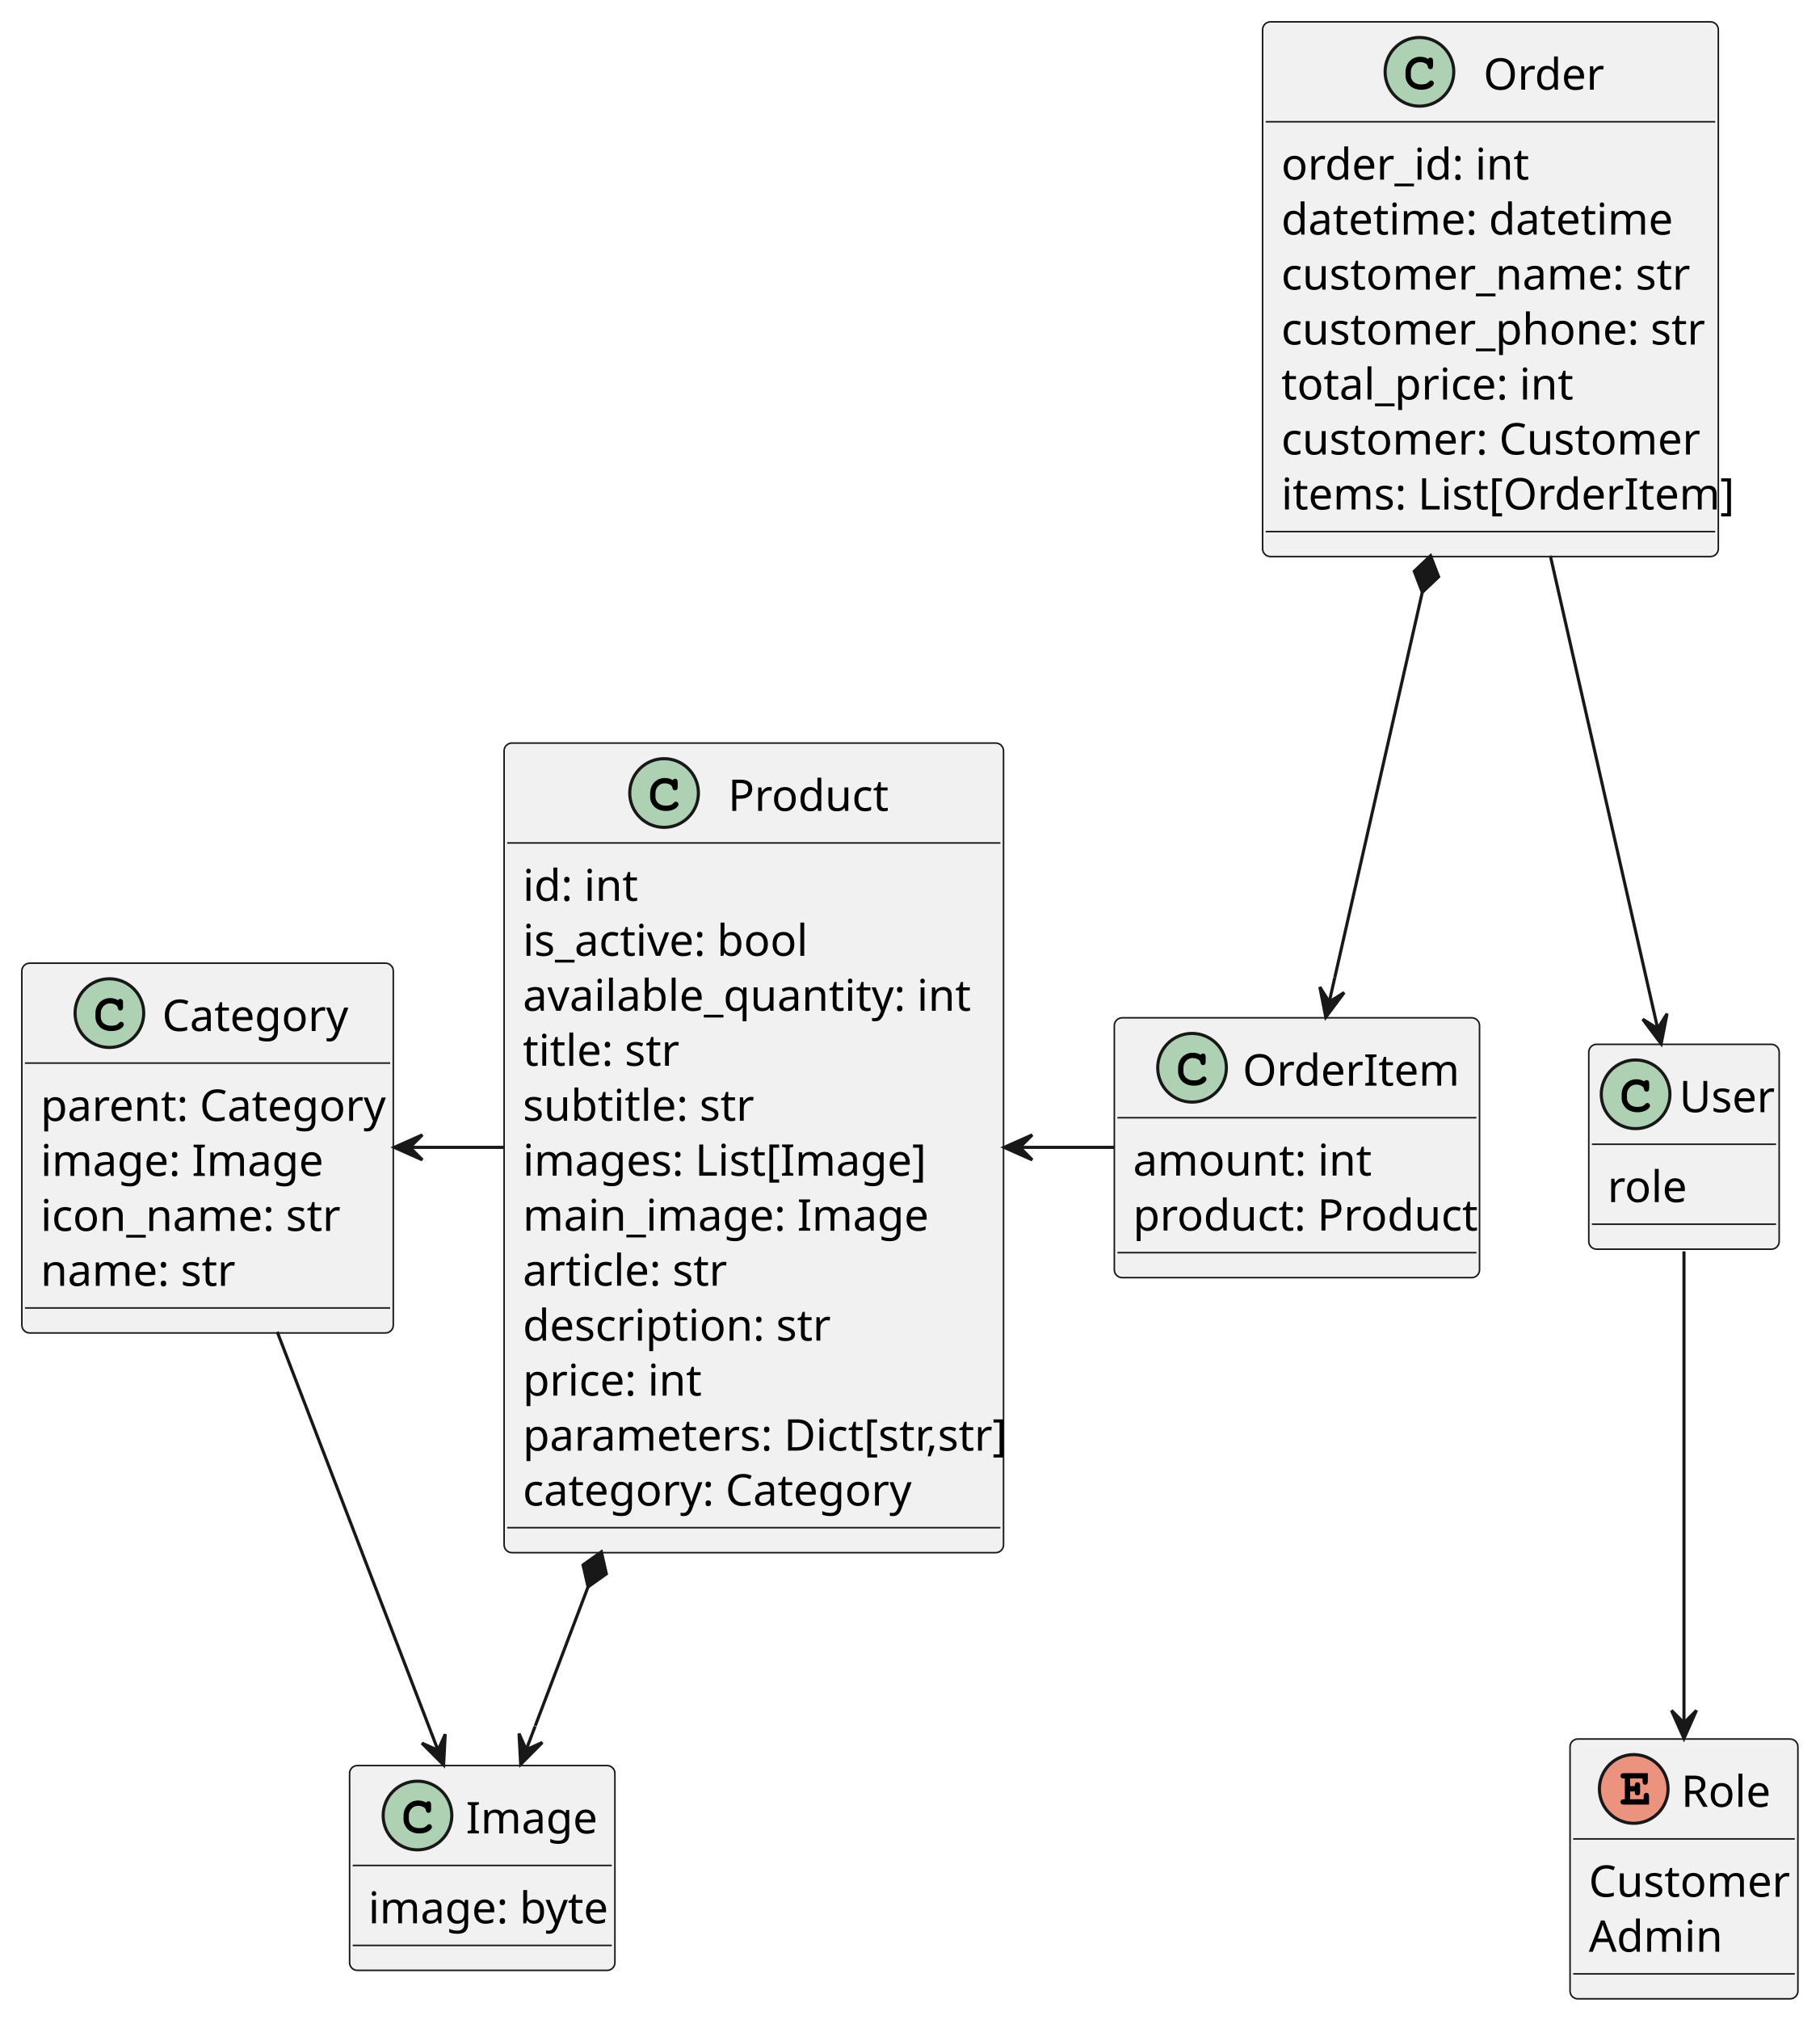
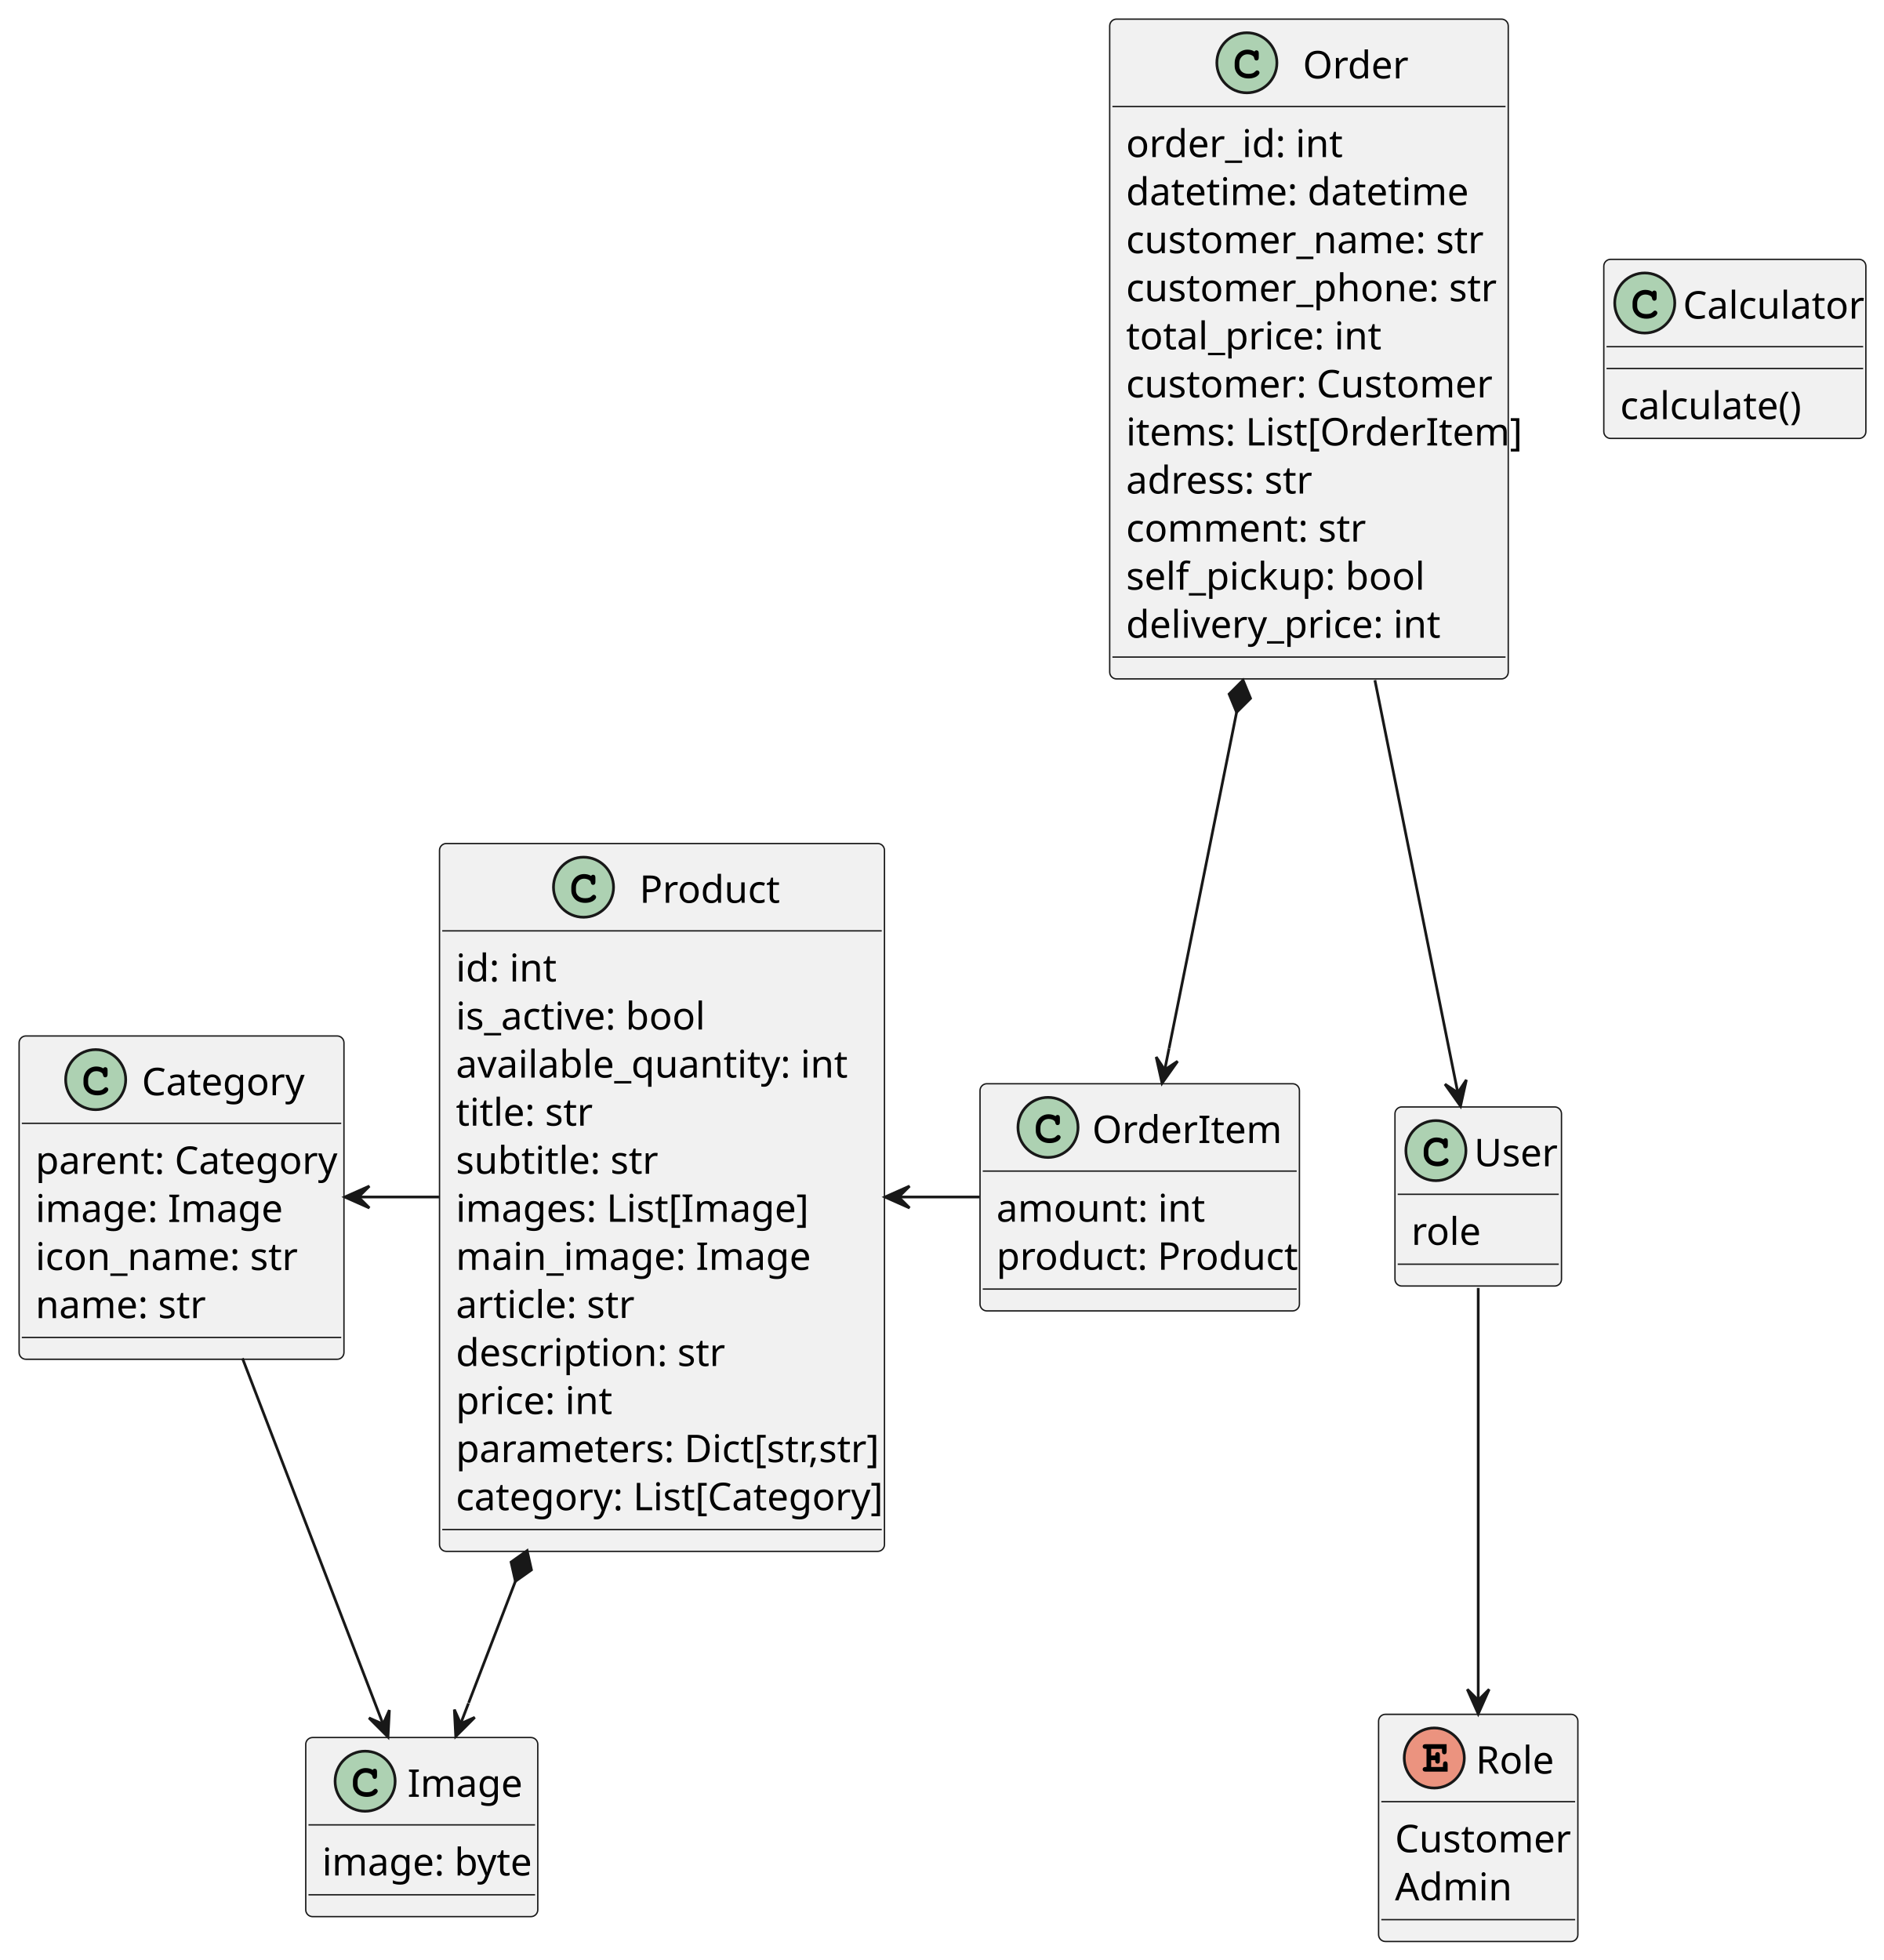
- <svg xmlns="http://www.w3.org/2000/svg" contentStyleType="text/css" height="647px" preserveAspectRatio="none" style="width:583px;height:647px;background:#FFFFFF;" version="1.1" viewBox="0 0 583 647" width="583px" zoomAndPan="magnify">
+ <svg xmlns="http://www.w3.org/2000/svg" contentStyleType="text/css" height="718px" preserveAspectRatio="none" style="width:690px;height:718px;background:#FFFFFF;" version="1.1" viewBox="0 0 690 718" width="690px" zoomAndPan="magnify">
  <defs />
  <g>
    <g id="elem_Product">
-       <rect codeLine="1" fill="#F1F1F1" height="259.312" id="Product" rx="2.5" ry="2.5" style="stroke:#181818;stroke-width:0.5;" width="160" x="161.5" y="238" />
-       <ellipse cx="212.75" cy="254" fill="#ADD1B2" rx="11" ry="11" style="stroke:#181818;stroke-width:1.0;" />
-       <path d="M215.516,249.875 Q215.672,249.656 215.859,249.547 Q216.047,249.438 216.266,249.438 Q216.641,249.438 216.875,249.695 Q217.109,249.953 217.109,250.562 L217.109,252.016 Q217.109,252.625 216.875,252.891 Q216.641,253.156 216.266,253.156 Q215.922,253.156 215.719,252.953 Q215.516,252.766 215.406,252.25 Q215.359,251.891 215.172,251.703 Q214.844,251.328 214.234,251.109 Q213.625,250.891 213,250.891 Q212.234,250.891 211.602,251.219 Q210.969,251.547 210.477,252.297 Q209.984,253.047 209.984,254.078 L209.984,255.172 Q209.984,256.406 210.875,257.227 Q211.766,258.047 213.359,258.047 Q214.297,258.047 214.953,257.797 Q215.344,257.641 215.766,257.203 Q216.031,256.938 216.18,256.859 Q216.328,256.781 216.531,256.781 Q216.859,256.781 217.117,257.039 Q217.375,257.297 217.375,257.641 Q217.375,257.984 217.031,258.391 Q216.531,258.969 215.734,259.297 Q214.656,259.75 213.359,259.75 Q211.844,259.75 210.641,259.125 Q209.656,258.625 208.969,257.555 Q208.281,256.484 208.281,255.203 L208.281,254.047 Q208.281,252.719 208.898,251.57 Q209.516,250.422 210.609,249.805 Q211.703,249.188 212.938,249.188 Q213.672,249.188 214.32,249.352 Q214.969,249.516 215.516,249.875 Z " fill="#000000" />
-       <text fill="#000000" font-family="sans-serif" font-size="14" lengthAdjust="spacing" textLength="49" x="233.25" y="259.728">Product</text>
-       <line style="stroke:#181818;stroke-width:0.5;" x1="162.5" x2="320.5" y1="270" y2="270" />
-       <text fill="#000000" font-family="sans-serif" font-size="14" lengthAdjust="spacing" textLength="34" x="167.5" y="288.533">id: int</text>
-       <text fill="#000000" font-family="sans-serif" font-size="14" lengthAdjust="spacing" textLength="90" x="167.5" y="306.143">is_active: bool</text>
-       <text fill="#000000" font-family="sans-serif" font-size="14" lengthAdjust="spacing" textLength="137" x="167.5" y="323.752">available_quantity: int</text>
-       <text fill="#000000" font-family="sans-serif" font-size="14" lengthAdjust="spacing" textLength="46" x="167.5" y="341.361">title: str</text>
-       <text fill="#000000" font-family="sans-serif" font-size="14" lengthAdjust="spacing" textLength="69" x="167.5" y="358.971">subtitle: str</text>
-       <text fill="#000000" font-family="sans-serif" font-size="14" lengthAdjust="spacing" textLength="121" x="167.5" y="376.58">images: List[Image]</text>
-       <text fill="#000000" font-family="sans-serif" font-size="14" lengthAdjust="spacing" textLength="122" x="167.5" y="394.19">main_image: Image</text>
-       <text fill="#000000" font-family="sans-serif" font-size="14" lengthAdjust="spacing" textLength="62" x="167.5" y="411.799">article: str</text>
-       <text fill="#000000" font-family="sans-serif" font-size="14" lengthAdjust="spacing" textLength="93" x="167.5" y="429.408">description: str</text>
-       <text fill="#000000" font-family="sans-serif" font-size="14" lengthAdjust="spacing" textLength="54" x="167.5" y="447.018">price: int</text>
-       <text fill="#000000" font-family="sans-serif" font-size="14" lengthAdjust="spacing" textLength="148" x="167.5" y="464.627">parameters: Dict[str,str]</text>
-       <text fill="#000000" font-family="sans-serif" font-size="14" lengthAdjust="spacing" textLength="121" x="167.5" y="482.236">category: Category</text>
-       <line style="stroke:#181818;stroke-width:0.5;" x1="162.5" x2="320.5" y1="489.312" y2="489.312" />
+       <rect codeLine="1" fill="#F1F1F1" height="259.312" id="Product" rx="2.5" ry="2.5" style="stroke:#181818;stroke-width:0.5;" width="163" x="161" y="309" />
+       <ellipse cx="213.75" cy="325" fill="#ADD1B2" rx="11" ry="11" style="stroke:#181818;stroke-width:1.0;" />
+       <path d="M216.516,320.875 Q216.672,320.656 216.859,320.547 Q217.047,320.438 217.266,320.438 Q217.641,320.438 217.875,320.695 Q218.109,320.953 218.109,321.562 L218.109,323.016 Q218.109,323.625 217.875,323.891 Q217.641,324.156 217.266,324.156 Q216.922,324.156 216.719,323.953 Q216.516,323.766 216.406,323.25 Q216.359,322.891 216.172,322.703 Q215.844,322.328 215.234,322.109 Q214.625,321.891 214,321.891 Q213.234,321.891 212.602,322.219 Q211.969,322.547 211.477,323.297 Q210.984,324.047 210.984,325.078 L210.984,326.172 Q210.984,327.406 211.875,328.227 Q212.766,329.047 214.359,329.047 Q215.297,329.047 215.953,328.797 Q216.344,328.641 216.766,328.203 Q217.031,327.938 217.18,327.859 Q217.328,327.781 217.531,327.781 Q217.859,327.781 218.117,328.039 Q218.375,328.297 218.375,328.641 Q218.375,328.984 218.031,329.391 Q217.531,329.969 216.734,330.297 Q215.656,330.75 214.359,330.75 Q212.844,330.75 211.641,330.125 Q210.656,329.625 209.969,328.555 Q209.281,327.484 209.281,326.203 L209.281,325.047 Q209.281,323.719 209.898,322.57 Q210.516,321.422 211.609,320.805 Q212.703,320.188 213.938,320.188 Q214.672,320.188 215.32,320.352 Q215.969,320.516 216.516,320.875 Z " fill="#000000" />
+       <text fill="#000000" font-family="sans-serif" font-size="14" lengthAdjust="spacing" textLength="49" x="234.25" y="330.728">Product</text>
+       <line style="stroke:#181818;stroke-width:0.5;" x1="162" x2="323" y1="341" y2="341" />
+       <text fill="#000000" font-family="sans-serif" font-size="14" lengthAdjust="spacing" textLength="34" x="167" y="359.533">id: int</text>
+       <text fill="#000000" font-family="sans-serif" font-size="14" lengthAdjust="spacing" textLength="90" x="167" y="377.143">is_active: bool</text>
+       <text fill="#000000" font-family="sans-serif" font-size="14" lengthAdjust="spacing" textLength="137" x="167" y="394.752">available_quantity: int</text>
+       <text fill="#000000" font-family="sans-serif" font-size="14" lengthAdjust="spacing" textLength="46" x="167" y="412.361">title: str</text>
+       <text fill="#000000" font-family="sans-serif" font-size="14" lengthAdjust="spacing" textLength="69" x="167" y="429.971">subtitle: str</text>
+       <text fill="#000000" font-family="sans-serif" font-size="14" lengthAdjust="spacing" textLength="121" x="167" y="447.58">images: List[Image]</text>
+       <text fill="#000000" font-family="sans-serif" font-size="14" lengthAdjust="spacing" textLength="122" x="167" y="465.19">main_image: Image</text>
+       <text fill="#000000" font-family="sans-serif" font-size="14" lengthAdjust="spacing" textLength="62" x="167" y="482.799">article: str</text>
+       <text fill="#000000" font-family="sans-serif" font-size="14" lengthAdjust="spacing" textLength="93" x="167" y="500.408">description: str</text>
+       <text fill="#000000" font-family="sans-serif" font-size="14" lengthAdjust="spacing" textLength="54" x="167" y="518.018">price: int</text>
+       <text fill="#000000" font-family="sans-serif" font-size="14" lengthAdjust="spacing" textLength="148" x="167" y="535.627">parameters: Dict[str,str]</text>
+       <text fill="#000000" font-family="sans-serif" font-size="14" lengthAdjust="spacing" textLength="151" x="167" y="553.236">category: List[Category]</text>
+       <line style="stroke:#181818;stroke-width:0.5;" x1="162" x2="323" y1="560.312" y2="560.312" />
    </g>
    <g id="elem_Image">
-       <rect codeLine="16" fill="#F1F1F1" height="65.609" id="Image" rx="2.5" ry="2.5" style="stroke:#181818;stroke-width:0.5;" width="85" x="112" y="565.5" />
-       <ellipse cx="133.75" cy="581.5" fill="#ADD1B2" rx="11" ry="11" style="stroke:#181818;stroke-width:1.0;" />
-       <path d="M136.516,577.375 Q136.672,577.156 136.859,577.047 Q137.047,576.938 137.266,576.938 Q137.641,576.938 137.875,577.195 Q138.109,577.453 138.109,578.062 L138.109,579.516 Q138.109,580.125 137.875,580.391 Q137.641,580.656 137.266,580.656 Q136.922,580.656 136.719,580.453 Q136.516,580.266 136.406,579.75 Q136.359,579.391 136.172,579.203 Q135.844,578.828 135.234,578.609 Q134.625,578.391 134,578.391 Q133.234,578.391 132.602,578.719 Q131.969,579.047 131.477,579.797 Q130.984,580.547 130.984,581.578 L130.984,582.672 Q130.984,583.906 131.875,584.727 Q132.766,585.547 134.359,585.547 Q135.297,585.547 135.953,585.297 Q136.344,585.141 136.766,584.703 Q137.031,584.438 137.18,584.359 Q137.328,584.281 137.531,584.281 Q137.859,584.281 138.117,584.539 Q138.375,584.797 138.375,585.141 Q138.375,585.484 138.031,585.891 Q137.531,586.469 136.734,586.797 Q135.656,587.25 134.359,587.25 Q132.844,587.25 131.641,586.625 Q130.656,586.125 129.969,585.055 Q129.281,583.984 129.281,582.703 L129.281,581.547 Q129.281,580.219 129.898,579.07 Q130.516,577.922 131.609,577.305 Q132.703,576.688 133.938,576.688 Q134.672,576.688 135.32,576.852 Q135.969,577.016 136.516,577.375 Z " fill="#000000" />
-       <text fill="#000000" font-family="sans-serif" font-size="14" lengthAdjust="spacing" textLength="38" x="149.25" y="587.229">Image</text>
-       <line style="stroke:#181818;stroke-width:0.5;" x1="113" x2="196" y1="597.5" y2="597.5" />
-       <text fill="#000000" font-family="sans-serif" font-size="14" lengthAdjust="spacing" textLength="73" x="118" y="616.033">image: byte</text>
-       <line style="stroke:#181818;stroke-width:0.5;" x1="113" x2="196" y1="623.109" y2="623.109" />
+       <rect codeLine="16" fill="#F1F1F1" height="65.609" id="Image" rx="2.5" ry="2.5" style="stroke:#181818;stroke-width:0.5;" width="85" x="112" y="636.5" />
+       <ellipse cx="133.75" cy="652.5" fill="#ADD1B2" rx="11" ry="11" style="stroke:#181818;stroke-width:1.0;" />
+       <path d="M136.516,648.375 Q136.672,648.156 136.859,648.047 Q137.047,647.938 137.266,647.938 Q137.641,647.938 137.875,648.195 Q138.109,648.453 138.109,649.062 L138.109,650.516 Q138.109,651.125 137.875,651.391 Q137.641,651.656 137.266,651.656 Q136.922,651.656 136.719,651.453 Q136.516,651.266 136.406,650.75 Q136.359,650.391 136.172,650.203 Q135.844,649.828 135.234,649.609 Q134.625,649.391 134,649.391 Q133.234,649.391 132.602,649.719 Q131.969,650.047 131.477,650.797 Q130.984,651.547 130.984,652.578 L130.984,653.672 Q130.984,654.906 131.875,655.727 Q132.766,656.547 134.359,656.547 Q135.297,656.547 135.953,656.297 Q136.344,656.141 136.766,655.703 Q137.031,655.438 137.18,655.359 Q137.328,655.281 137.531,655.281 Q137.859,655.281 138.117,655.539 Q138.375,655.797 138.375,656.141 Q138.375,656.484 138.031,656.891 Q137.531,657.469 136.734,657.797 Q135.656,658.25 134.359,658.25 Q132.844,658.25 131.641,657.625 Q130.656,657.125 129.969,656.055 Q129.281,654.984 129.281,653.703 L129.281,652.547 Q129.281,651.219 129.898,650.07 Q130.516,648.922 131.609,648.305 Q132.703,647.688 133.938,647.688 Q134.672,647.688 135.32,647.852 Q135.969,648.016 136.516,648.375 Z " fill="#000000" />
+       <text fill="#000000" font-family="sans-serif" font-size="14" lengthAdjust="spacing" textLength="38" x="149.25" y="658.229">Image</text>
+       <line style="stroke:#181818;stroke-width:0.5;" x1="113" x2="196" y1="668.5" y2="668.5" />
+       <text fill="#000000" font-family="sans-serif" font-size="14" lengthAdjust="spacing" textLength="73" x="118" y="687.033">image: byte</text>
+       <line style="stroke:#181818;stroke-width:0.5;" x1="113" x2="196" y1="694.109" y2="694.109" />
    </g>
    <g id="elem_Category">
-       <rect codeLine="21" fill="#F1F1F1" height="118.438" id="Category" rx="2.5" ry="2.5" style="stroke:#181818;stroke-width:0.5;" width="119" x="7" y="308.5" />
-       <ellipse cx="35.05" cy="324.5" fill="#ADD1B2" rx="11" ry="11" style="stroke:#181818;stroke-width:1.0;" />
-       <path d="M37.816,320.375 Q37.972,320.156 38.159,320.047 Q38.347,319.938 38.566,319.938 Q38.941,319.938 39.175,320.195 Q39.409,320.453 39.409,321.062 L39.409,322.516 Q39.409,323.125 39.175,323.391 Q38.941,323.656 38.566,323.656 Q38.222,323.656 38.019,323.453 Q37.816,323.266 37.706,322.75 Q37.659,322.391 37.472,322.203 Q37.144,321.828 36.534,321.609 Q35.925,321.391 35.3,321.391 Q34.534,321.391 33.902,321.719 Q33.269,322.047 32.777,322.797 Q32.284,323.547 32.284,324.578 L32.284,325.672 Q32.284,326.906 33.175,327.727 Q34.066,328.547 35.659,328.547 Q36.597,328.547 37.253,328.297 Q37.644,328.141 38.066,327.703 Q38.331,327.438 38.48,327.359 Q38.628,327.281 38.831,327.281 Q39.159,327.281 39.417,327.539 Q39.675,327.797 39.675,328.141 Q39.675,328.484 39.331,328.891 Q38.831,329.469 38.034,329.797 Q36.956,330.25 35.659,330.25 Q34.144,330.25 32.941,329.625 Q31.956,329.125 31.269,328.055 Q30.581,326.984 30.581,325.703 L30.581,324.547 Q30.581,323.219 31.198,322.07 Q31.816,320.922 32.909,320.305 Q34.003,319.688 35.237,319.688 Q35.972,319.688 36.62,319.852 Q37.269,320.016 37.816,320.375 Z " fill="#000000" />
-       <text fill="#000000" font-family="sans-serif" font-size="14" lengthAdjust="spacing" textLength="58" x="51.95" y="330.228">Category</text>
-       <line style="stroke:#181818;stroke-width:0.5;" x1="8" x2="125" y1="340.5" y2="340.5" />
-       <text fill="#000000" font-family="sans-serif" font-size="14" lengthAdjust="spacing" textLength="107" x="13" y="359.033">parent: Category</text>
-       <text fill="#000000" font-family="sans-serif" font-size="14" lengthAdjust="spacing" textLength="84" x="13" y="376.643">image: Image</text>
-       <text fill="#000000" font-family="sans-serif" font-size="14" lengthAdjust="spacing" textLength="93" x="13" y="394.252">icon_name: str</text>
-       <text fill="#000000" font-family="sans-serif" font-size="14" lengthAdjust="spacing" textLength="59" x="13" y="411.861">name: str</text>
-       <line style="stroke:#181818;stroke-width:0.5;" x1="8" x2="125" y1="418.938" y2="418.938" />
+       <rect codeLine="21" fill="#F1F1F1" height="118.438" id="Category" rx="2.5" ry="2.5" style="stroke:#181818;stroke-width:0.5;" width="119" x="7" y="379.5" />
+       <ellipse cx="35.05" cy="395.5" fill="#ADD1B2" rx="11" ry="11" style="stroke:#181818;stroke-width:1.0;" />
+       <path d="M37.816,391.375 Q37.972,391.156 38.159,391.047 Q38.347,390.938 38.566,390.938 Q38.941,390.938 39.175,391.195 Q39.409,391.453 39.409,392.062 L39.409,393.516 Q39.409,394.125 39.175,394.391 Q38.941,394.656 38.566,394.656 Q38.222,394.656 38.019,394.453 Q37.816,394.266 37.706,393.75 Q37.659,393.391 37.472,393.203 Q37.144,392.828 36.534,392.609 Q35.925,392.391 35.3,392.391 Q34.534,392.391 33.902,392.719 Q33.269,393.047 32.777,393.797 Q32.284,394.547 32.284,395.578 L32.284,396.672 Q32.284,397.906 33.175,398.727 Q34.066,399.547 35.659,399.547 Q36.597,399.547 37.253,399.297 Q37.644,399.141 38.066,398.703 Q38.331,398.438 38.48,398.359 Q38.628,398.281 38.831,398.281 Q39.159,398.281 39.417,398.539 Q39.675,398.797 39.675,399.141 Q39.675,399.484 39.331,399.891 Q38.831,400.469 38.034,400.797 Q36.956,401.25 35.659,401.25 Q34.144,401.25 32.941,400.625 Q31.956,400.125 31.269,399.055 Q30.581,397.984 30.581,396.703 L30.581,395.547 Q30.581,394.219 31.198,393.07 Q31.816,391.922 32.909,391.305 Q34.003,390.688 35.237,390.688 Q35.972,390.688 36.62,390.852 Q37.269,391.016 37.816,391.375 Z " fill="#000000" />
+       <text fill="#000000" font-family="sans-serif" font-size="14" lengthAdjust="spacing" textLength="58" x="51.95" y="401.228">Category</text>
+       <line style="stroke:#181818;stroke-width:0.5;" x1="8" x2="125" y1="411.5" y2="411.5" />
+       <text fill="#000000" font-family="sans-serif" font-size="14" lengthAdjust="spacing" textLength="107" x="13" y="430.033">parent: Category</text>
+       <text fill="#000000" font-family="sans-serif" font-size="14" lengthAdjust="spacing" textLength="84" x="13" y="447.643">image: Image</text>
+       <text fill="#000000" font-family="sans-serif" font-size="14" lengthAdjust="spacing" textLength="93" x="13" y="465.252">icon_name: str</text>
+       <text fill="#000000" font-family="sans-serif" font-size="14" lengthAdjust="spacing" textLength="59" x="13" y="482.861">name: str</text>
+       <line style="stroke:#181818;stroke-width:0.5;" x1="8" x2="125" y1="489.938" y2="489.938" />
    </g>
    <g id="elem_Order">
-       <rect codeLine="28" fill="#F1F1F1" height="171.266" id="Order" rx="2.5" ry="2.5" style="stroke:#181818;stroke-width:0.5;" width="146" x="404.5" y="7" />
-       <ellipse cx="454.75" cy="23" fill="#ADD1B2" rx="11" ry="11" style="stroke:#181818;stroke-width:1.0;" />
-       <path d="M457.516,18.875 Q457.672,18.656 457.859,18.547 Q458.047,18.438 458.266,18.438 Q458.641,18.438 458.875,18.695 Q459.109,18.953 459.109,19.562 L459.109,21.016 Q459.109,21.625 458.875,21.891 Q458.641,22.156 458.266,22.156 Q457.922,22.156 457.719,21.953 Q457.516,21.766 457.406,21.25 Q457.359,20.891 457.172,20.703 Q456.844,20.328 456.234,20.109 Q455.625,19.891 455,19.891 Q454.234,19.891 453.602,20.219 Q452.969,20.547 452.477,21.297 Q451.984,22.047 451.984,23.078 L451.984,24.172 Q451.984,25.406 452.875,26.227 Q453.766,27.047 455.359,27.047 Q456.297,27.047 456.953,26.797 Q457.344,26.641 457.766,26.203 Q458.031,25.938 458.18,25.859 Q458.328,25.781 458.531,25.781 Q458.859,25.781 459.117,26.039 Q459.375,26.297 459.375,26.641 Q459.375,26.984 459.031,27.391 Q458.531,27.969 457.734,28.297 Q456.656,28.75 455.359,28.75 Q453.844,28.75 452.641,28.125 Q451.656,27.625 450.969,26.555 Q450.281,25.484 450.281,24.203 L450.281,23.047 Q450.281,21.719 450.898,20.57 Q451.516,19.422 452.609,18.805 Q453.703,18.188 454.938,18.188 Q455.672,18.188 456.32,18.352 Q456.969,18.516 457.516,18.875 Z " fill="#000000" />
-       <text fill="#000000" font-family="sans-serif" font-size="14" lengthAdjust="spacing" textLength="37" x="475.25" y="28.729">Order</text>
-       <line style="stroke:#181818;stroke-width:0.5;" x1="405.5" x2="549.5" y1="39" y2="39" />
-       <text fill="#000000" font-family="sans-serif" font-size="14" lengthAdjust="spacing" textLength="76" x="410.5" y="57.533">order_id: int</text>
-       <text fill="#000000" font-family="sans-serif" font-size="14" lengthAdjust="spacing" textLength="116" x="410.5" y="75.143">datetime: datetime</text>
-       <text fill="#000000" font-family="sans-serif" font-size="14" lengthAdjust="spacing" textLength="125" x="410.5" y="92.752">customer_name: str</text>
-       <text fill="#000000" font-family="sans-serif" font-size="14" lengthAdjust="spacing" textLength="130" x="410.5" y="110.361">customer_phone: str</text>
-       <text fill="#000000" font-family="sans-serif" font-size="14" lengthAdjust="spacing" textLength="89" x="410.5" y="127.971">total_price: int</text>
-       <text fill="#000000" font-family="sans-serif" font-size="14" lengthAdjust="spacing" textLength="127" x="410.5" y="145.58">customer: Customer</text>
-       <text fill="#000000" font-family="sans-serif" font-size="14" lengthAdjust="spacing" textLength="134" x="410.5" y="163.19">items: List[OrderItem]</text>
-       <line style="stroke:#181818;stroke-width:0.5;" x1="405.5" x2="549.5" y1="170.266" y2="170.266" />
+       <rect codeLine="28" fill="#F1F1F1" height="241.703" id="Order" rx="2.5" ry="2.5" style="stroke:#181818;stroke-width:0.5;" width="146" x="406.5" y="7" />
+       <ellipse cx="456.75" cy="23" fill="#ADD1B2" rx="11" ry="11" style="stroke:#181818;stroke-width:1.0;" />
+       <path d="M459.516,18.875 Q459.672,18.656 459.859,18.547 Q460.047,18.438 460.266,18.438 Q460.641,18.438 460.875,18.695 Q461.109,18.953 461.109,19.562 L461.109,21.016 Q461.109,21.625 460.875,21.891 Q460.641,22.156 460.266,22.156 Q459.922,22.156 459.719,21.953 Q459.516,21.766 459.406,21.25 Q459.359,20.891 459.172,20.703 Q458.844,20.328 458.234,20.109 Q457.625,19.891 457,19.891 Q456.234,19.891 455.602,20.219 Q454.969,20.547 454.477,21.297 Q453.984,22.047 453.984,23.078 L453.984,24.172 Q453.984,25.406 454.875,26.227 Q455.766,27.047 457.359,27.047 Q458.297,27.047 458.953,26.797 Q459.344,26.641 459.766,26.203 Q460.031,25.938 460.18,25.859 Q460.328,25.781 460.531,25.781 Q460.859,25.781 461.117,26.039 Q461.375,26.297 461.375,26.641 Q461.375,26.984 461.031,27.391 Q460.531,27.969 459.734,28.297 Q458.656,28.75 457.359,28.75 Q455.844,28.75 454.641,28.125 Q453.656,27.625 452.969,26.555 Q452.281,25.484 452.281,24.203 L452.281,23.047 Q452.281,21.719 452.898,20.57 Q453.516,19.422 454.609,18.805 Q455.703,18.188 456.938,18.188 Q457.672,18.188 458.32,18.352 Q458.969,18.516 459.516,18.875 Z " fill="#000000" />
+       <text fill="#000000" font-family="sans-serif" font-size="14" lengthAdjust="spacing" textLength="37" x="477.25" y="28.729">Order</text>
+       <line style="stroke:#181818;stroke-width:0.5;" x1="407.5" x2="551.5" y1="39" y2="39" />
+       <text fill="#000000" font-family="sans-serif" font-size="14" lengthAdjust="spacing" textLength="76" x="412.5" y="57.533">order_id: int</text>
+       <text fill="#000000" font-family="sans-serif" font-size="14" lengthAdjust="spacing" textLength="116" x="412.5" y="75.143">datetime: datetime</text>
+       <text fill="#000000" font-family="sans-serif" font-size="14" lengthAdjust="spacing" textLength="125" x="412.5" y="92.752">customer_name: str</text>
+       <text fill="#000000" font-family="sans-serif" font-size="14" lengthAdjust="spacing" textLength="130" x="412.5" y="110.361">customer_phone: str</text>
+       <text fill="#000000" font-family="sans-serif" font-size="14" lengthAdjust="spacing" textLength="89" x="412.5" y="127.971">total_price: int</text>
+       <text fill="#000000" font-family="sans-serif" font-size="14" lengthAdjust="spacing" textLength="127" x="412.5" y="145.58">customer: Customer</text>
+       <text fill="#000000" font-family="sans-serif" font-size="14" lengthAdjust="spacing" textLength="134" x="412.5" y="163.19">items: List[OrderItem]</text>
+       <text fill="#000000" font-family="sans-serif" font-size="14" lengthAdjust="spacing" textLength="67" x="412.5" y="180.799">adress: str</text>
+       <text fill="#000000" font-family="sans-serif" font-size="14" lengthAdjust="spacing" textLength="81" x="412.5" y="198.408">comment: str</text>
+       <text fill="#000000" font-family="sans-serif" font-size="14" lengthAdjust="spacing" textLength="106" x="412.5" y="216.018">self_pickup: bool</text>
+       <text fill="#000000" font-family="sans-serif" font-size="14" lengthAdjust="spacing" textLength="111" x="412.5" y="233.627">delivery_price: int</text>
+       <line style="stroke:#181818;stroke-width:0.5;" x1="407.5" x2="551.5" y1="240.703" y2="240.703" />
    </g>
    <g id="elem_OrderItem">
-       <rect codeLine="38" fill="#F1F1F1" height="83.219" id="OrderItem" rx="2.5" ry="2.5" style="stroke:#181818;stroke-width:0.5;" width="117" x="357" y="326" />
-       <ellipse cx="381.9" cy="342" fill="#ADD1B2" rx="11" ry="11" style="stroke:#181818;stroke-width:1.0;" />
-       <path d="M384.666,337.875 Q384.822,337.656 385.009,337.547 Q385.197,337.438 385.416,337.438 Q385.791,337.438 386.025,337.695 Q386.259,337.953 386.259,338.562 L386.259,340.016 Q386.259,340.625 386.025,340.891 Q385.791,341.156 385.416,341.156 Q385.072,341.156 384.869,340.953 Q384.666,340.766 384.556,340.25 Q384.509,339.891 384.322,339.703 Q383.994,339.328 383.384,339.109 Q382.775,338.891 382.15,338.891 Q381.384,338.891 380.752,339.219 Q380.119,339.547 379.627,340.297 Q379.134,341.047 379.134,342.078 L379.134,343.172 Q379.134,344.406 380.025,345.227 Q380.916,346.047 382.509,346.047 Q383.447,346.047 384.103,345.797 Q384.494,345.641 384.916,345.203 Q385.181,344.938 385.33,344.859 Q385.478,344.781 385.681,344.781 Q386.009,344.781 386.267,345.039 Q386.525,345.297 386.525,345.641 Q386.525,345.984 386.181,346.391 Q385.681,346.969 384.884,347.297 Q383.806,347.75 382.509,347.75 Q380.994,347.75 379.791,347.125 Q378.806,346.625 378.119,345.555 Q377.431,344.484 377.431,343.203 L377.431,342.047 Q377.431,340.719 378.048,339.57 Q378.666,338.422 379.759,337.805 Q380.853,337.188 382.087,337.188 Q382.822,337.188 383.47,337.352 Q384.119,337.516 384.666,337.875 Z " fill="#000000" />
-       <text fill="#000000" font-family="sans-serif" font-size="14" lengthAdjust="spacing" textLength="63" x="398.1" y="347.728">OrderItem</text>
-       <line style="stroke:#181818;stroke-width:0.5;" x1="358" x2="473" y1="358" y2="358" />
-       <text fill="#000000" font-family="sans-serif" font-size="14" lengthAdjust="spacing" textLength="70" x="363" y="376.533">amount: int</text>
-       <text fill="#000000" font-family="sans-serif" font-size="14" lengthAdjust="spacing" textLength="105" x="363" y="394.143">product: Product</text>
-       <line style="stroke:#181818;stroke-width:0.5;" x1="358" x2="473" y1="401.219" y2="401.219" />
+       <rect codeLine="42" fill="#F1F1F1" height="83.219" id="OrderItem" rx="2.5" ry="2.5" style="stroke:#181818;stroke-width:0.5;" width="117" x="359" y="397" />
+       <ellipse cx="383.9" cy="413" fill="#ADD1B2" rx="11" ry="11" style="stroke:#181818;stroke-width:1.0;" />
+       <path d="M386.666,408.875 Q386.822,408.656 387.009,408.547 Q387.197,408.438 387.416,408.438 Q387.791,408.438 388.025,408.695 Q388.259,408.953 388.259,409.562 L388.259,411.016 Q388.259,411.625 388.025,411.891 Q387.791,412.156 387.416,412.156 Q387.072,412.156 386.869,411.953 Q386.666,411.766 386.556,411.25 Q386.509,410.891 386.322,410.703 Q385.994,410.328 385.384,410.109 Q384.775,409.891 384.15,409.891 Q383.384,409.891 382.752,410.219 Q382.119,410.547 381.627,411.297 Q381.134,412.047 381.134,413.078 L381.134,414.172 Q381.134,415.406 382.025,416.227 Q382.916,417.047 384.509,417.047 Q385.447,417.047 386.103,416.797 Q386.494,416.641 386.916,416.203 Q387.181,415.938 387.33,415.859 Q387.478,415.781 387.681,415.781 Q388.009,415.781 388.267,416.039 Q388.525,416.297 388.525,416.641 Q388.525,416.984 388.181,417.391 Q387.681,417.969 386.884,418.297 Q385.806,418.75 384.509,418.75 Q382.994,418.75 381.791,418.125 Q380.806,417.625 380.119,416.555 Q379.431,415.484 379.431,414.203 L379.431,413.047 Q379.431,411.719 380.048,410.57 Q380.666,409.422 381.759,408.805 Q382.853,408.188 384.087,408.188 Q384.822,408.188 385.47,408.352 Q386.119,408.516 386.666,408.875 Z " fill="#000000" />
+       <text fill="#000000" font-family="sans-serif" font-size="14" lengthAdjust="spacing" textLength="63" x="400.1" y="418.728">OrderItem</text>
+       <line style="stroke:#181818;stroke-width:0.5;" x1="360" x2="475" y1="429" y2="429" />
+       <text fill="#000000" font-family="sans-serif" font-size="14" lengthAdjust="spacing" textLength="70" x="365" y="447.533">amount: int</text>
+       <text fill="#000000" font-family="sans-serif" font-size="14" lengthAdjust="spacing" textLength="105" x="365" y="465.143">product: Product</text>
+       <line style="stroke:#181818;stroke-width:0.5;" x1="360" x2="475" y1="472.219" y2="472.219" />
+     </g>
+     <g id="elem_Calculator">
+       <rect codeLine="47" fill="#F1F1F1" height="65.609" id="Calculator" rx="2.5" ry="2.5" style="stroke:#181818;stroke-width:0.5;" width="96" x="587.5" y="95" />
+       <ellipse cx="602.5" cy="111" fill="#ADD1B2" rx="11" ry="11" style="stroke:#181818;stroke-width:1.0;" />
+       <path d="M605.266,106.875 Q605.422,106.656 605.609,106.547 Q605.797,106.438 606.016,106.438 Q606.391,106.438 606.625,106.695 Q606.859,106.953 606.859,107.562 L606.859,109.016 Q606.859,109.625 606.625,109.891 Q606.391,110.156 606.016,110.156 Q605.672,110.156 605.469,109.953 Q605.266,109.766 605.156,109.25 Q605.109,108.891 604.922,108.703 Q604.594,108.328 603.984,108.109 Q603.375,107.891 602.75,107.891 Q601.984,107.891 601.352,108.219 Q600.719,108.547 600.227,109.297 Q599.734,110.047 599.734,111.078 L599.734,112.172 Q599.734,113.406 600.625,114.227 Q601.516,115.047 603.109,115.047 Q604.047,115.047 604.703,114.797 Q605.094,114.641 605.516,114.203 Q605.781,113.938 605.93,113.859 Q606.078,113.781 606.281,113.781 Q606.609,113.781 606.867,114.039 Q607.125,114.297 607.125,114.641 Q607.125,114.984 606.781,115.391 Q606.281,115.969 605.484,116.297 Q604.406,116.75 603.109,116.75 Q601.594,116.75 600.391,116.125 Q599.406,115.625 598.719,114.555 Q598.031,113.484 598.031,112.203 L598.031,111.047 Q598.031,109.719 598.648,108.57 Q599.266,107.422 600.359,106.805 Q601.453,106.188 602.688,106.188 Q603.422,106.188 604.07,106.352 Q604.719,106.516 605.266,106.875 Z " fill="#000000" />
+       <text fill="#000000" font-family="sans-serif" font-size="14" lengthAdjust="spacing" textLength="64" x="616.5" y="116.728">Calculator</text>
+       <line style="stroke:#181818;stroke-width:0.5;" x1="588.5" x2="682.5" y1="127" y2="127" />
+       <line style="stroke:#181818;stroke-width:0.5;" x1="588.5" x2="682.5" y1="135" y2="135" />
+       <text fill="#000000" font-family="sans-serif" font-size="14" lengthAdjust="spacing" textLength="66" x="593.5" y="153.533">calculate()</text>
    </g>
    <g id="elem_User">
-       <rect codeLine="45" fill="#F1F1F1" height="65.609" id="User" rx="2.5" ry="2.5" style="stroke:#181818;stroke-width:0.5;" width="61" x="509" y="334.5" />
-       <ellipse cx="524" cy="350.5" fill="#ADD1B2" rx="11" ry="11" style="stroke:#181818;stroke-width:1.0;" />
-       <path d="M526.766,346.375 Q526.922,346.156 527.109,346.047 Q527.297,345.938 527.516,345.938 Q527.891,345.938 528.125,346.195 Q528.359,346.453 528.359,347.062 L528.359,348.516 Q528.359,349.125 528.125,349.391 Q527.891,349.656 527.516,349.656 Q527.172,349.656 526.969,349.453 Q526.766,349.266 526.656,348.75 Q526.609,348.391 526.422,348.203 Q526.094,347.828 525.484,347.609 Q524.875,347.391 524.25,347.391 Q523.484,347.391 522.852,347.719 Q522.219,348.047 521.727,348.797 Q521.234,349.547 521.234,350.578 L521.234,351.672 Q521.234,352.906 522.125,353.727 Q523.016,354.547 524.609,354.547 Q525.547,354.547 526.203,354.297 Q526.594,354.141 527.016,353.703 Q527.281,353.438 527.43,353.359 Q527.578,353.281 527.781,353.281 Q528.109,353.281 528.367,353.539 Q528.625,353.797 528.625,354.141 Q528.625,354.484 528.281,354.891 Q527.781,355.469 526.984,355.797 Q525.906,356.25 524.609,356.25 Q523.094,356.25 521.891,355.625 Q520.906,355.125 520.219,354.055 Q519.531,352.984 519.531,351.703 L519.531,350.547 Q519.531,349.219 520.148,348.07 Q520.766,346.922 521.859,346.305 Q522.953,345.688 524.188,345.688 Q524.922,345.688 525.57,345.852 Q526.219,346.016 526.766,346.375 Z " fill="#000000" />
-       <text fill="#000000" font-family="sans-serif" font-size="14" lengthAdjust="spacing" textLength="29" x="538" y="356.228">User</text>
-       <line style="stroke:#181818;stroke-width:0.5;" x1="510" x2="569" y1="366.5" y2="366.5" />
-       <text fill="#000000" font-family="sans-serif" font-size="14" lengthAdjust="spacing" textLength="24" x="515" y="385.033">role</text>
-       <line style="stroke:#181818;stroke-width:0.5;" x1="510" x2="569" y1="392.109" y2="392.109" />
+       <rect codeLine="53" fill="#F1F1F1" height="65.609" id="User" rx="2.5" ry="2.5" style="stroke:#181818;stroke-width:0.5;" width="61" x="511" y="405.5" />
+       <ellipse cx="526" cy="421.5" fill="#ADD1B2" rx="11" ry="11" style="stroke:#181818;stroke-width:1.0;" />
+       <path d="M528.766,417.375 Q528.922,417.156 529.109,417.047 Q529.297,416.938 529.516,416.938 Q529.891,416.938 530.125,417.195 Q530.359,417.453 530.359,418.062 L530.359,419.516 Q530.359,420.125 530.125,420.391 Q529.891,420.656 529.516,420.656 Q529.172,420.656 528.969,420.453 Q528.766,420.266 528.656,419.75 Q528.609,419.391 528.422,419.203 Q528.094,418.828 527.484,418.609 Q526.875,418.391 526.25,418.391 Q525.484,418.391 524.852,418.719 Q524.219,419.047 523.727,419.797 Q523.234,420.547 523.234,421.578 L523.234,422.672 Q523.234,423.906 524.125,424.727 Q525.016,425.547 526.609,425.547 Q527.547,425.547 528.203,425.297 Q528.594,425.141 529.016,424.703 Q529.281,424.438 529.43,424.359 Q529.578,424.281 529.781,424.281 Q530.109,424.281 530.367,424.539 Q530.625,424.797 530.625,425.141 Q530.625,425.484 530.281,425.891 Q529.781,426.469 528.984,426.797 Q527.906,427.25 526.609,427.25 Q525.094,427.25 523.891,426.625 Q522.906,426.125 522.219,425.055 Q521.531,423.984 521.531,422.703 L521.531,421.547 Q521.531,420.219 522.148,419.07 Q522.766,417.922 523.859,417.305 Q524.953,416.688 526.188,416.688 Q526.922,416.688 527.57,416.852 Q528.219,417.016 528.766,417.375 Z " fill="#000000" />
+       <text fill="#000000" font-family="sans-serif" font-size="14" lengthAdjust="spacing" textLength="29" x="540" y="427.228">User</text>
+       <line style="stroke:#181818;stroke-width:0.5;" x1="512" x2="571" y1="437.5" y2="437.5" />
+       <text fill="#000000" font-family="sans-serif" font-size="14" lengthAdjust="spacing" textLength="24" x="517" y="456.033">role</text>
+       <line style="stroke:#181818;stroke-width:0.5;" x1="512" x2="571" y1="463.109" y2="463.109" />
    </g>
    <g id="elem_Role">
-       <rect codeLine="49" fill="#F1F1F1" height="83.219" id="Role" rx="2.5" ry="2.5" style="stroke:#181818;stroke-width:0.5;" width="73" x="503" y="557" />
-       <ellipse cx="523.4" cy="573" fill="#EB937F" rx="11" ry="11" style="stroke:#181818;stroke-width:1.0;" />
-       <path d="M522.259,573.797 L522.259,576.297 L526.587,576.297 L526.587,575.375 Q526.587,574.766 526.83,574.5 Q527.072,574.234 527.447,574.234 Q527.822,574.234 528.056,574.5 Q528.291,574.766 528.291,575.375 L528.291,578 L520.291,578 Q519.666,578 519.408,577.766 Q519.15,577.531 519.15,577.141 Q519.15,576.766 519.416,576.531 Q519.681,576.297 520.291,576.297 L520.556,576.297 L520.556,569.641 L520.291,569.641 Q519.666,569.641 519.408,569.406 Q519.15,569.172 519.15,568.781 Q519.15,568.406 519.408,568.172 Q519.666,567.938 520.291,567.938 L527.916,567.938 L527.916,570.531 Q527.916,571.141 527.689,571.398 Q527.462,571.656 527.072,571.656 Q526.697,571.656 526.462,571.398 Q526.228,571.141 526.228,570.531 L526.228,569.641 L522.259,569.641 L522.259,572.094 L523.744,572.094 Q523.744,571.438 523.869,571.25 Q524.134,570.844 524.603,570.844 Q524.978,570.844 525.212,571.102 Q525.447,571.359 525.447,571.969 L525.447,573.938 Q525.447,574.484 525.322,574.672 Q525.056,575.062 524.603,575.062 Q524.134,575.062 523.869,574.656 Q523.744,574.469 523.744,573.797 L522.259,573.797 Z " fill="#000000" />
-       <text fill="#000000" font-family="sans-serif" font-size="14" lengthAdjust="spacing" textLength="29" x="538.6" y="578.729">Role</text>
-       <line style="stroke:#181818;stroke-width:0.5;" x1="504" x2="575" y1="589" y2="589" />
-       <text fill="#000000" font-family="sans-serif" font-size="14" lengthAdjust="spacing" textLength="61" x="509" y="607.533">Customer</text>
-       <text fill="#000000" font-family="sans-serif" font-size="14" lengthAdjust="spacing" textLength="39" x="509" y="625.143">Admin</text>
-       <line style="stroke:#181818;stroke-width:0.5;" x1="504" x2="575" y1="632.219" y2="632.219" />
+       <rect codeLine="57" fill="#F1F1F1" height="83.219" id="Role" rx="2.5" ry="2.5" style="stroke:#181818;stroke-width:0.5;" width="73" x="505" y="628" />
+       <ellipse cx="525.4" cy="644" fill="#EB937F" rx="11" ry="11" style="stroke:#181818;stroke-width:1.0;" />
+       <path d="M524.259,644.797 L524.259,647.297 L528.587,647.297 L528.587,646.375 Q528.587,645.766 528.83,645.5 Q529.072,645.234 529.447,645.234 Q529.822,645.234 530.056,645.5 Q530.291,645.766 530.291,646.375 L530.291,649 L522.291,649 Q521.666,649 521.408,648.766 Q521.15,648.531 521.15,648.141 Q521.15,647.766 521.416,647.531 Q521.681,647.297 522.291,647.297 L522.556,647.297 L522.556,640.641 L522.291,640.641 Q521.666,640.641 521.408,640.406 Q521.15,640.172 521.15,639.781 Q521.15,639.406 521.408,639.172 Q521.666,638.938 522.291,638.938 L529.916,638.938 L529.916,641.531 Q529.916,642.141 529.689,642.398 Q529.462,642.656 529.072,642.656 Q528.697,642.656 528.462,642.398 Q528.228,642.141 528.228,641.531 L528.228,640.641 L524.259,640.641 L524.259,643.094 L525.744,643.094 Q525.744,642.438 525.869,642.25 Q526.134,641.844 526.603,641.844 Q526.978,641.844 527.212,642.102 Q527.447,642.359 527.447,642.969 L527.447,644.938 Q527.447,645.484 527.322,645.672 Q527.056,646.062 526.603,646.062 Q526.134,646.062 525.869,645.656 Q525.744,645.469 525.744,644.797 L524.259,644.797 Z " fill="#000000" />
+       <text fill="#000000" font-family="sans-serif" font-size="14" lengthAdjust="spacing" textLength="29" x="540.6" y="649.729">Role</text>
+       <line style="stroke:#181818;stroke-width:0.5;" x1="506" x2="577" y1="660" y2="660" />
+       <text fill="#000000" font-family="sans-serif" font-size="14" lengthAdjust="spacing" textLength="61" x="511" y="678.533">Customer</text>
+       <text fill="#000000" font-family="sans-serif" font-size="14" lengthAdjust="spacing" textLength="39" x="511" y="696.143">Admin</text>
+       <line style="stroke:#181818;stroke-width:0.5;" x1="506" x2="577" y1="703.219" y2="703.219" />
    </g>
    <g id="link_User_Role">
-       <path codeLine="54" d="M539.5,400.82 C539.5,440.24 539.5,507.11 539.5,551.78 " fill="none" id="User-to-Role" style="stroke:#181818;stroke-width:1.0;" />
-       <polygon fill="#181818" points="539.5,556.84,543.5,547.84,539.5,551.84,535.5,547.84,539.5,556.84" style="stroke:#181818;stroke-width:1.0;" />
+       <path codeLine="62" d="M541.5,471.82 C541.5,511.24 541.5,578.11 541.5,622.78 " fill="none" id="User-to-Role" style="stroke:#181818;stroke-width:1.0;" />
+       <polygon fill="#181818" points="541.5,627.84,545.5,618.84,541.5,622.84,537.5,618.84,541.5,627.84" style="stroke:#181818;stroke-width:1.0;" />
    </g>
    <g id="link_Category_Product">
-       <path codeLine="55" d="M131.52,367.5 C141.49,367.5 151.45,367.5 161.41,367.5 " fill="none" id="Category-backto-Product" style="stroke:#181818;stroke-width:1.0;" />
-       <polygon fill="#181818" points="126.31,367.5,135.31,371.5,131.31,367.5,135.31,363.5,126.31,367.5" style="stroke:#181818;stroke-width:1.0;" />
+       <path codeLine="63" d="M131.43,438.5 C141.22,438.5 151.01,438.5 160.81,438.5 " fill="none" id="Category-backto-Product" style="stroke:#181818;stroke-width:1.0;" />
+       <polygon fill="#181818" points="126.31,438.5,135.31,442.5,131.31,438.5,135.31,434.5,126.31,438.5" style="stroke:#181818;stroke-width:1.0;" />
    </g>
    <g id="link_Category_Image">
-       <path codeLine="56" d="M88.82,426.58 C105,468.68 126.39,524.35 140.3,560.54 " fill="none" id="Category-to-Image" style="stroke:#181818;stroke-width:1.0;" />
-       <polygon fill="#181818" points="142.12,565.29,142.633,555.455,140.33,560.621,135.163,558.319,142.12,565.29" style="stroke:#181818;stroke-width:1.0;" />
+       <path codeLine="64" d="M88.82,497.58 C105,539.68 126.39,595.35 140.3,631.54 " fill="none" id="Category-to-Image" style="stroke:#181818;stroke-width:1.0;" />
+       <polygon fill="#181818" points="142.12,636.29,142.633,626.455,140.33,631.621,135.163,629.319,142.12,636.29" style="stroke:#181818;stroke-width:1.0;" />
    </g>
    <g id="link_Product_Image">
-       <path codeLine="57" d="M188.39,508.275 C188.39,508.275 176.4,539.87 171.47,552.82 " fill="none" id="Product-Image" style="stroke:#181818;stroke-width:1.0;" />
-       <polygon fill="#181818" points="166.81,565.09,173.753,558.105,168.591,560.418,166.278,555.255,166.81,565.09" style="stroke:#181818;stroke-width:1.0;" />
-       <line style="stroke:#181818;stroke-width:1.0;" x1="168.591" x2="171.43" y1="560.418" y2="552.94" />
-       <polygon fill="#181818" points="192.66,497.06,186.787,501.244,188.39,508.275,194.263,504.091,192.66,497.06" style="stroke:#181818;stroke-width:1.0;" />
+       <path codeLine="65" d="M188.798,579.263 C188.798,579.263 176.65,610.87 171.67,623.82 " fill="none" id="Product-Image" style="stroke:#181818;stroke-width:1.0;" />
+       <polygon fill="#181818" points="166.95,636.09,173.91,629.122,168.742,631.422,166.442,626.254,166.95,636.09" style="stroke:#181818;stroke-width:1.0;" />
+       <line style="stroke:#181818;stroke-width:1.0;" x1="168.742" x2="171.615" y1="631.422" y2="623.96" />
+       <polygon fill="#181818" points="193.1,568.06,187.215,572.227,188.798,579.263,194.683,575.095,193.1,568.06" style="stroke:#181818;stroke-width:1.0;" />
    </g>
    <g id="link_Order_User">
-       <path codeLine="58" d="M496.69,178.01 C508.2,228.66 522.25,290.55 531.04,329.26 " fill="none" id="Order-to-User" style="stroke:#181818;stroke-width:1.0;" />
-       <polygon fill="#181818" points="532.19,334.33,534.082,324.665,531.075,329.456,526.284,326.449,532.19,334.33" style="stroke:#181818;stroke-width:1.0;" />
+       <path codeLine="66" d="M503.65,249.16 C514.48,303.07 526.5,362.84 534.02,400.29 " fill="none" id="Order-to-User" style="stroke:#181818;stroke-width:1.0;" />
+       <polygon fill="#181818" points="535.01,405.19,537.157,395.578,534.024,400.288,529.314,397.156,535.01,405.19" style="stroke:#181818;stroke-width:1.0;" />
    </g>
    <g id="link_Order_OrderItem">
-       <path codeLine="59" d="M455.661,189.714 C455.661,189.714 435.52,278.36 427.63,313.09 " fill="none" id="Order-OrderItem" style="stroke:#181818;stroke-width:1.0;" />
-       <polygon fill="#181818" points="424.74,325.8,430.639,317.913,425.85,320.925,422.838,316.137,424.74,325.8" style="stroke:#181818;stroke-width:1.0;" />
-       <line style="stroke:#181818;stroke-width:1.0;" x1="425.85" x2="427.625" y1="320.925" y2="313.12" />
-       <polygon fill="#181818" points="458.31,178.01,453.084,182.979,455.661,189.714,460.887,184.745,458.31,178.01" style="stroke:#181818;stroke-width:1.0;" />
+       <path codeLine="67" d="M452.989,260.925 C452.989,260.925 435.03,350.26 428.25,384.01 " fill="none" id="Order-OrderItem" style="stroke:#181818;stroke-width:1.0;" />
+       <polygon fill="#181818" points="425.68,396.81,431.373,388.773,426.664,391.908,423.529,387.199,425.68,396.81" style="stroke:#181818;stroke-width:1.0;" />
+       <line style="stroke:#181818;stroke-width:1.0;" x1="426.664" x2="428.24" y1="391.908" y2="384.065" />
+       <polygon fill="#181818" points="455.35,249.16,450.248,254.256,452.989,260.925,458.091,255.83,455.35,249.16" style="stroke:#181818;stroke-width:1.0;" />
    </g>
    <g id="link_Product_OrderItem">
-       <path codeLine="60" d="M326.92,367.5 C336.91,367.5 346.89,367.5 356.88,367.5 " fill="none" id="Product-backto-OrderItem" style="stroke:#181818;stroke-width:1.0;" />
-       <polygon fill="#181818" points="321.7,367.5,330.7,371.5,326.7,367.5,330.7,363.5,321.7,367.5" style="stroke:#181818;stroke-width:1.0;" />
+       <path codeLine="68" d="M329.33,438.5 C339.16,438.5 348.99,438.5 358.82,438.5 " fill="none" id="Product-backto-OrderItem" style="stroke:#181818;stroke-width:1.0;" />
+       <polygon fill="#181818" points="324.19,438.5,333.19,442.5,329.19,438.5,333.19,434.5,324.19,438.5" style="stroke:#181818;stroke-width:1.0;" />
    </g>
  </g>
</svg>
